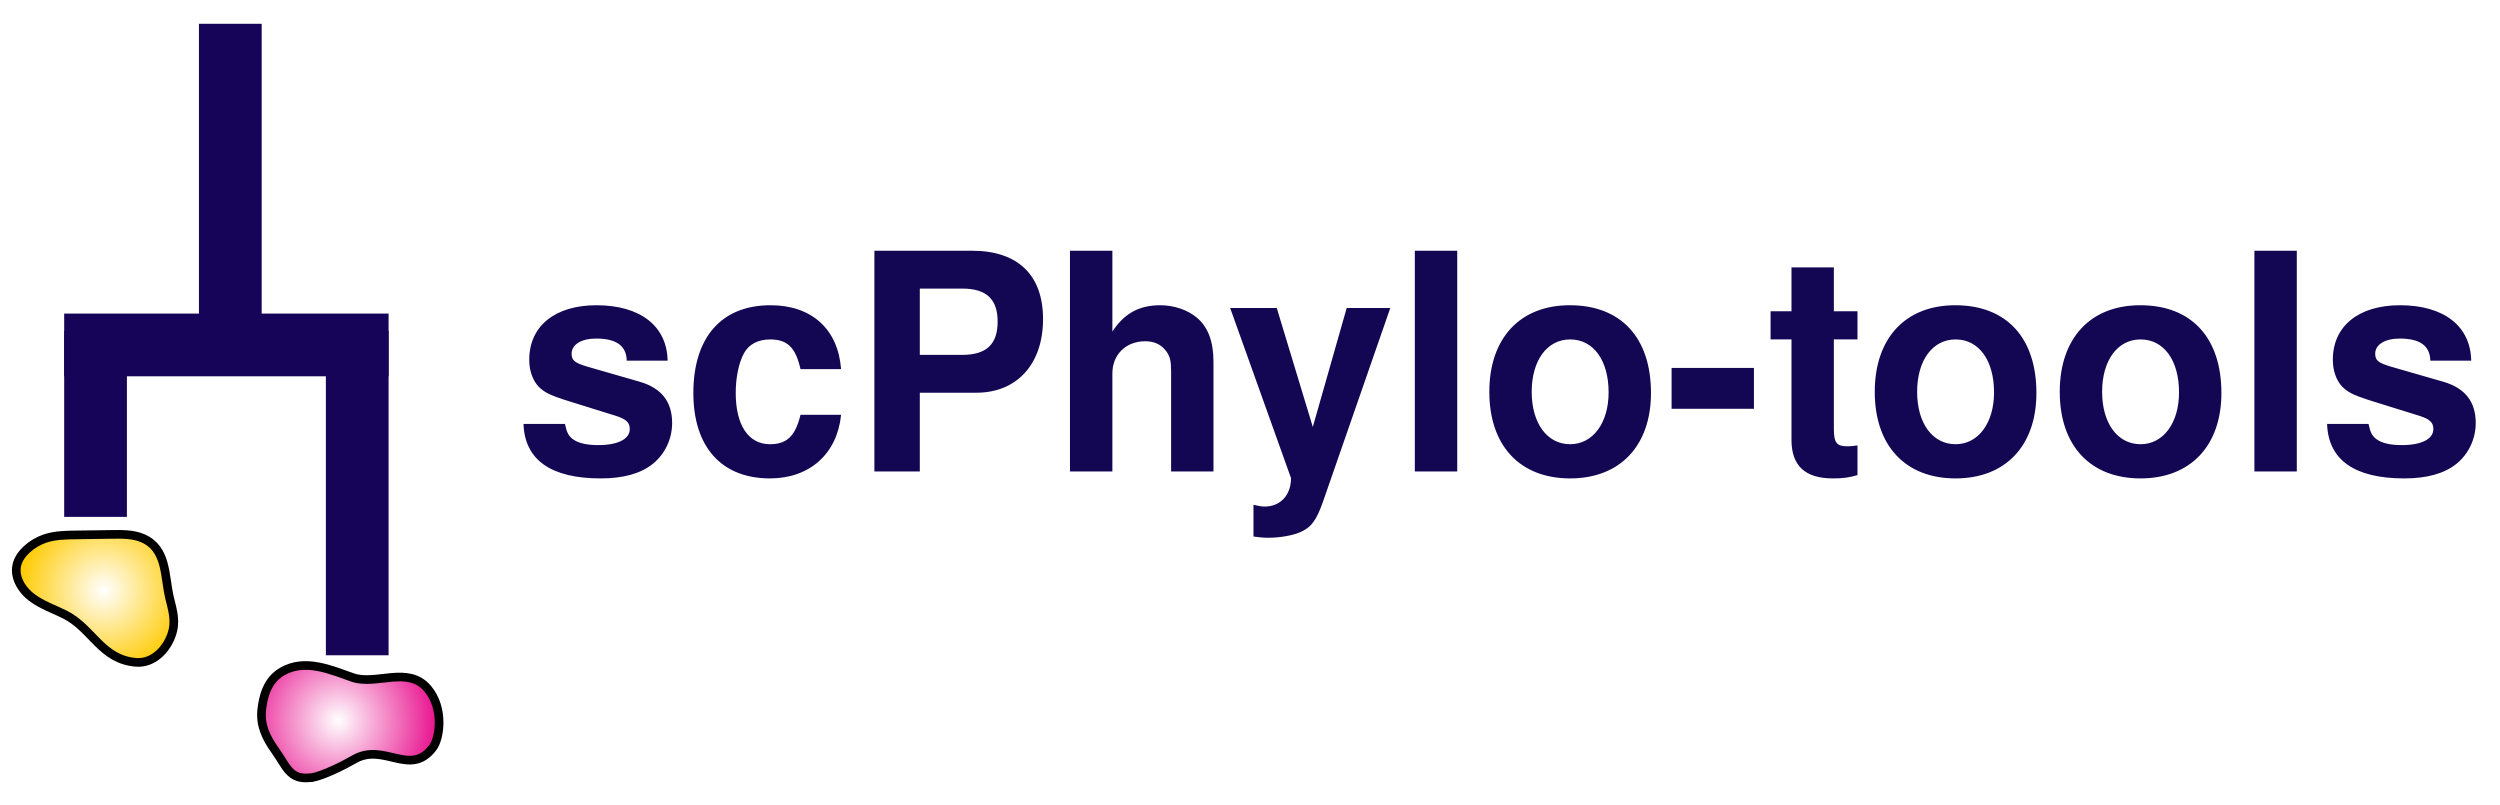
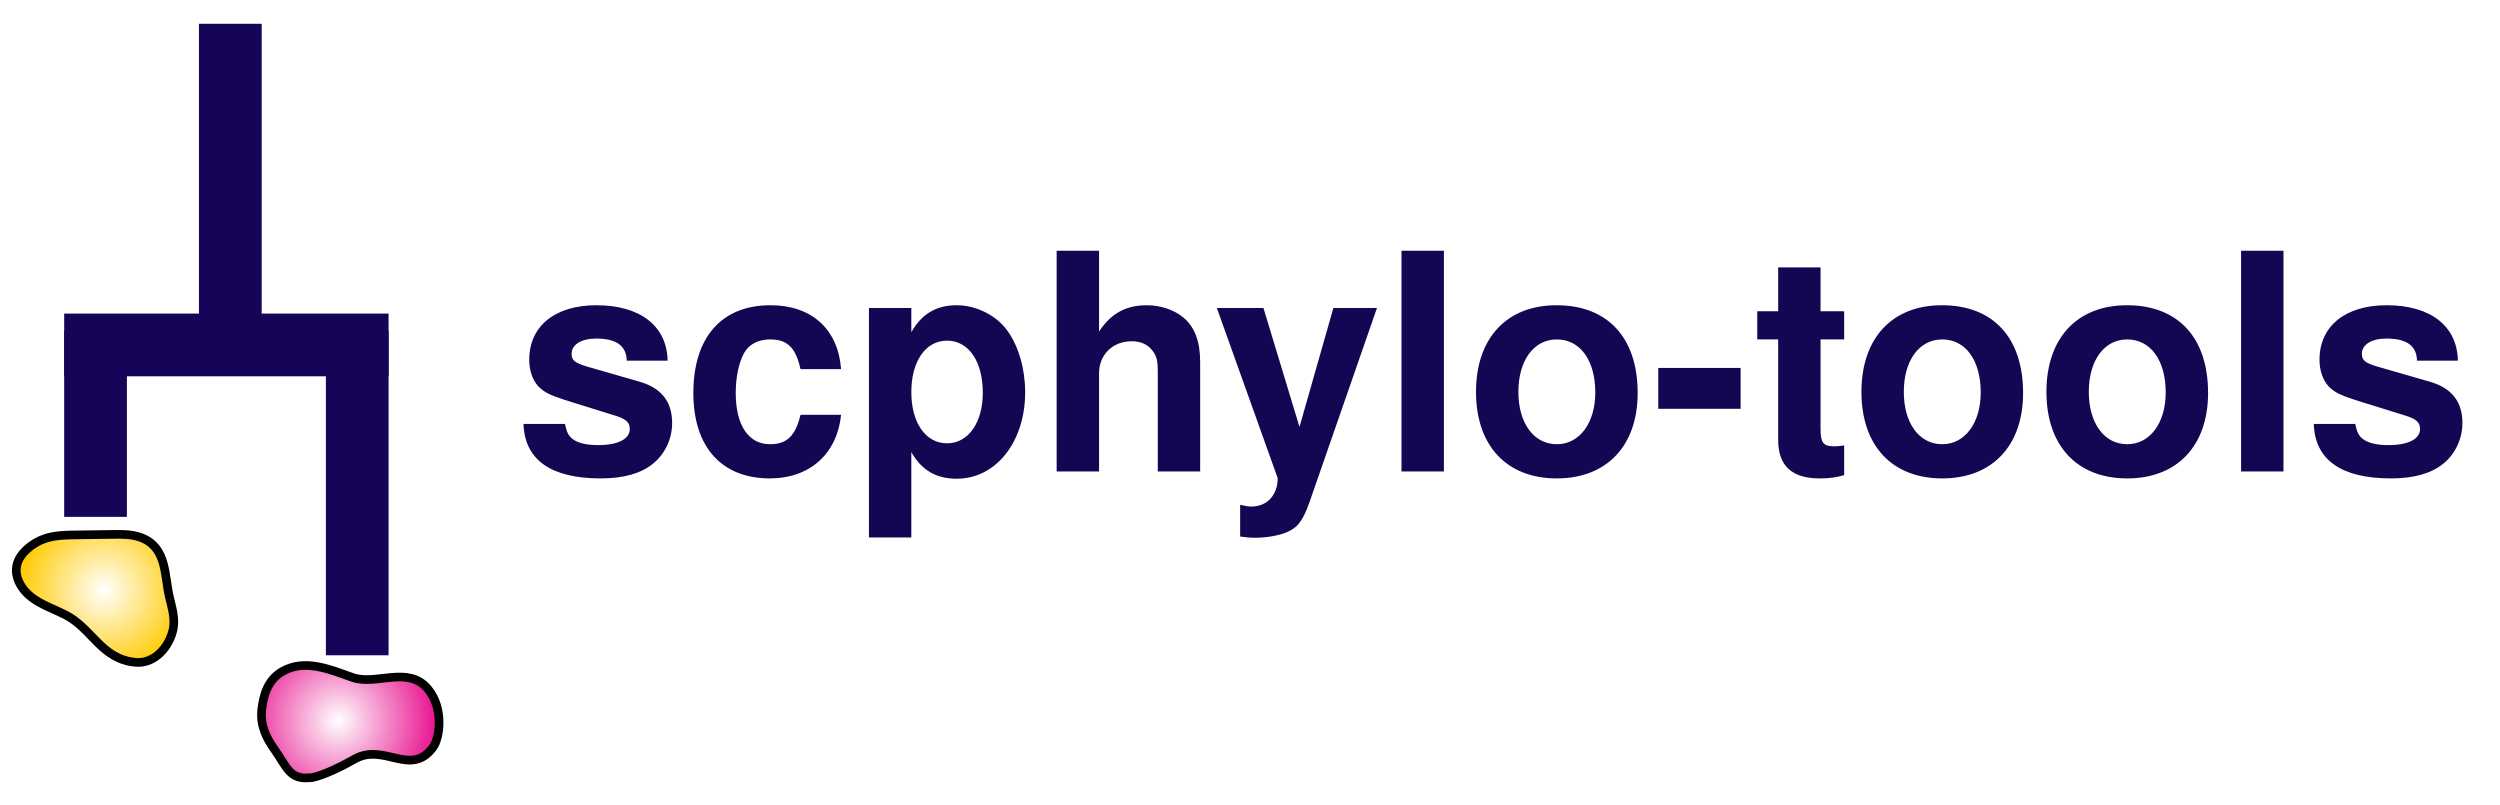
<svg xmlns="http://www.w3.org/2000/svg" width="1156px" height="372px" viewBox="0 0 1156 372" version="1.1">
  <defs>
    <radialGradient cx="56.529%" cy="55.712%" fx="56.529%" fy="55.712%" r="65.97%" gradientTransform="translate(0.565285,0.557117),scale(1,0.833333),rotate(126.331),translate(-0.565285,-0.557117)" id="radialGradient-1">
      <stop stop-color="#FFFFFF" offset="0%" />
      <stop stop-color="#FFCA00" offset="100%" />
    </radialGradient>
    <radialGradient cx="50%" cy="43.121%" fx="50%" fy="43.121%" r="93.24%" gradientTransform="translate(0.5,0.43121),scale(1,0.634146),rotate(74.14684),translate(-0.5,-0.43121)" id="radialGradient-2">
      <stop stop-color="#FFFFFF" offset="0%" />
      <stop stop-color="#E70488" offset="100%" />
    </radialGradient>
  </defs>
  <g id="logo" stroke="none" stroke-width="1" fill="none" fill-rule="evenodd">
    <g id="Group" transform="translate(6.974945, 11)">
      <rect id="Rectangle" fill="#150458" x="85.025" y="0" width="29" height="142" />
      <rect id="Rectangle" fill="#150458" x="143.706" y="142" width="29" height="150" />
      <rect id="Rectangle" fill="#150458" x="22.706" y="142" width="29" height="86" />
      <rect id="Rectangle" fill="#150458" transform="translate(97.70573, 148.5) rotate(90) translate(-97.70573, -148.5) " x="83.206" y="73.5" width="29" height="150" />
      <path d="M49.399,230.143 C50.95,229.9 52.53,229.957 54.088,230.387 C56.828,231.147 59.169,232.988 61.04,235.152 C63.225,237.674 64.869,240.677 65.815,243.887 C67.16,248.494 67.075,253.374 66.975,258.167 C66.861,263.756 66.747,269.345 66.626,274.934 C66.534,279.685 66.399,284.593 64.399,288.892 C59.212,300.034 46.652,298.358 36.576,300.371 C31.73,301.353 26.642,302.772 21.611,301.489 C13.642,299.433 6.106,292.375 7.116,283.826 C9.016,267.79 23.54,264.229 30.321,251.797 C33.111,246.688 35.196,241.121 38.882,236.628 C41.543,233.389 45.378,230.767 49.399,230.143 Z" id="7" stroke="#000000" stroke-width="4" fill="url(#radialGradient-1)" transform="translate(37.02506, 266) rotate(-92) translate(-37.02506, -266) " />
      <path d="M129.075,302.273 C128.398,292.964 134.7,291.744 142.343,286.7 C148.346,282.734 154.192,280.138 161.563,281.265 C167.673,282.213 174.781,284.311 178.503,291.13 C184.441,301.98 178.531,313.879 174.703,323.723 C170.525,334.516 179.465,349.575 168.279,358.284 C158.89,365.596 145.18,363.042 141.067,359.711 C127.45,348.697 144.403,337.241 136.846,323.088 C134.123,317.966 129.859,308.629 129.068,303.2 L129.075,302.273 Z" id="12" stroke="#000000" stroke-width="4" fill="url(#radialGradient-2)" transform="translate(155.0251, 322) rotate(-92) translate(-155.0251, -322) " />
    </g>
-     <text id="scPhylo-tools" fill="#130754" fill-rule="nonzero" font-family="Helvetica-Bold, Helvetica" font-size="140" font-weight="bold">
-       <tspan x="238" y="218">scPhylo-tools</tspan>
+     <text id="scphylo-tools" fill="#130754" fill-rule="nonzero" font-family="Helvetica-Bold, Helvetica" font-size="140" font-weight="bold">
+       <tspan x="238" y="218">scphylo-tools</tspan>
    </text>
  </g>
</svg>
